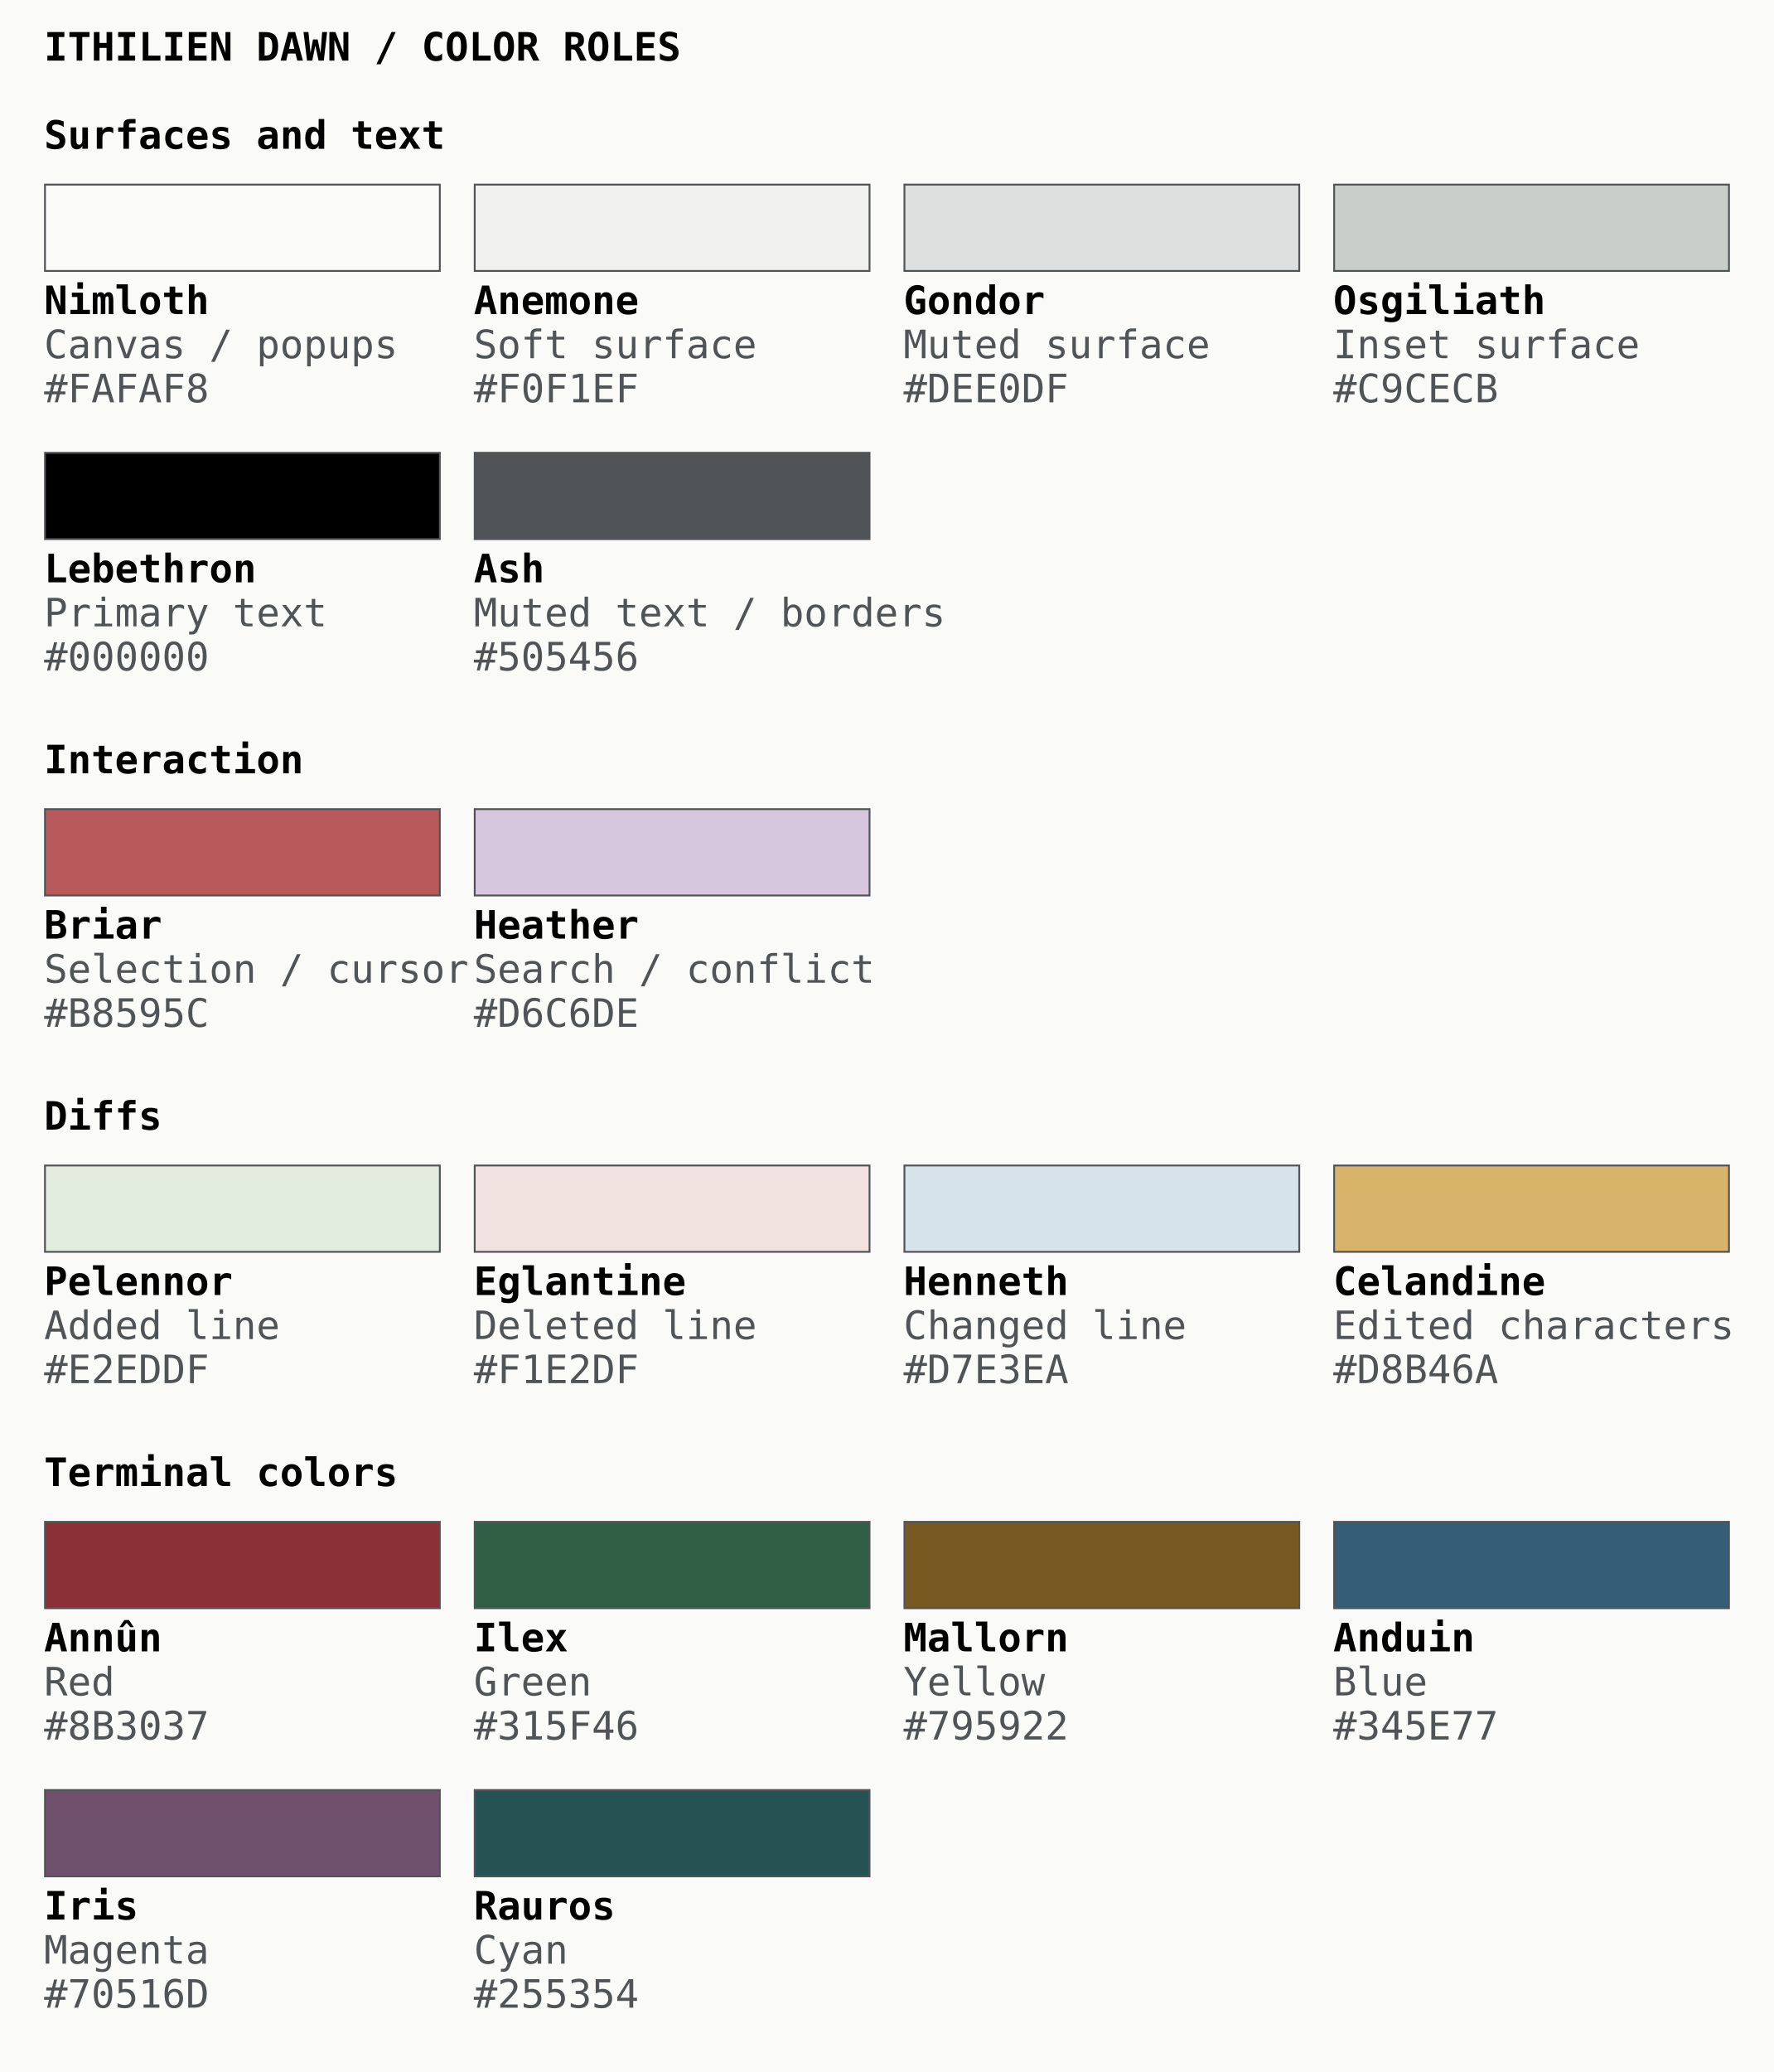
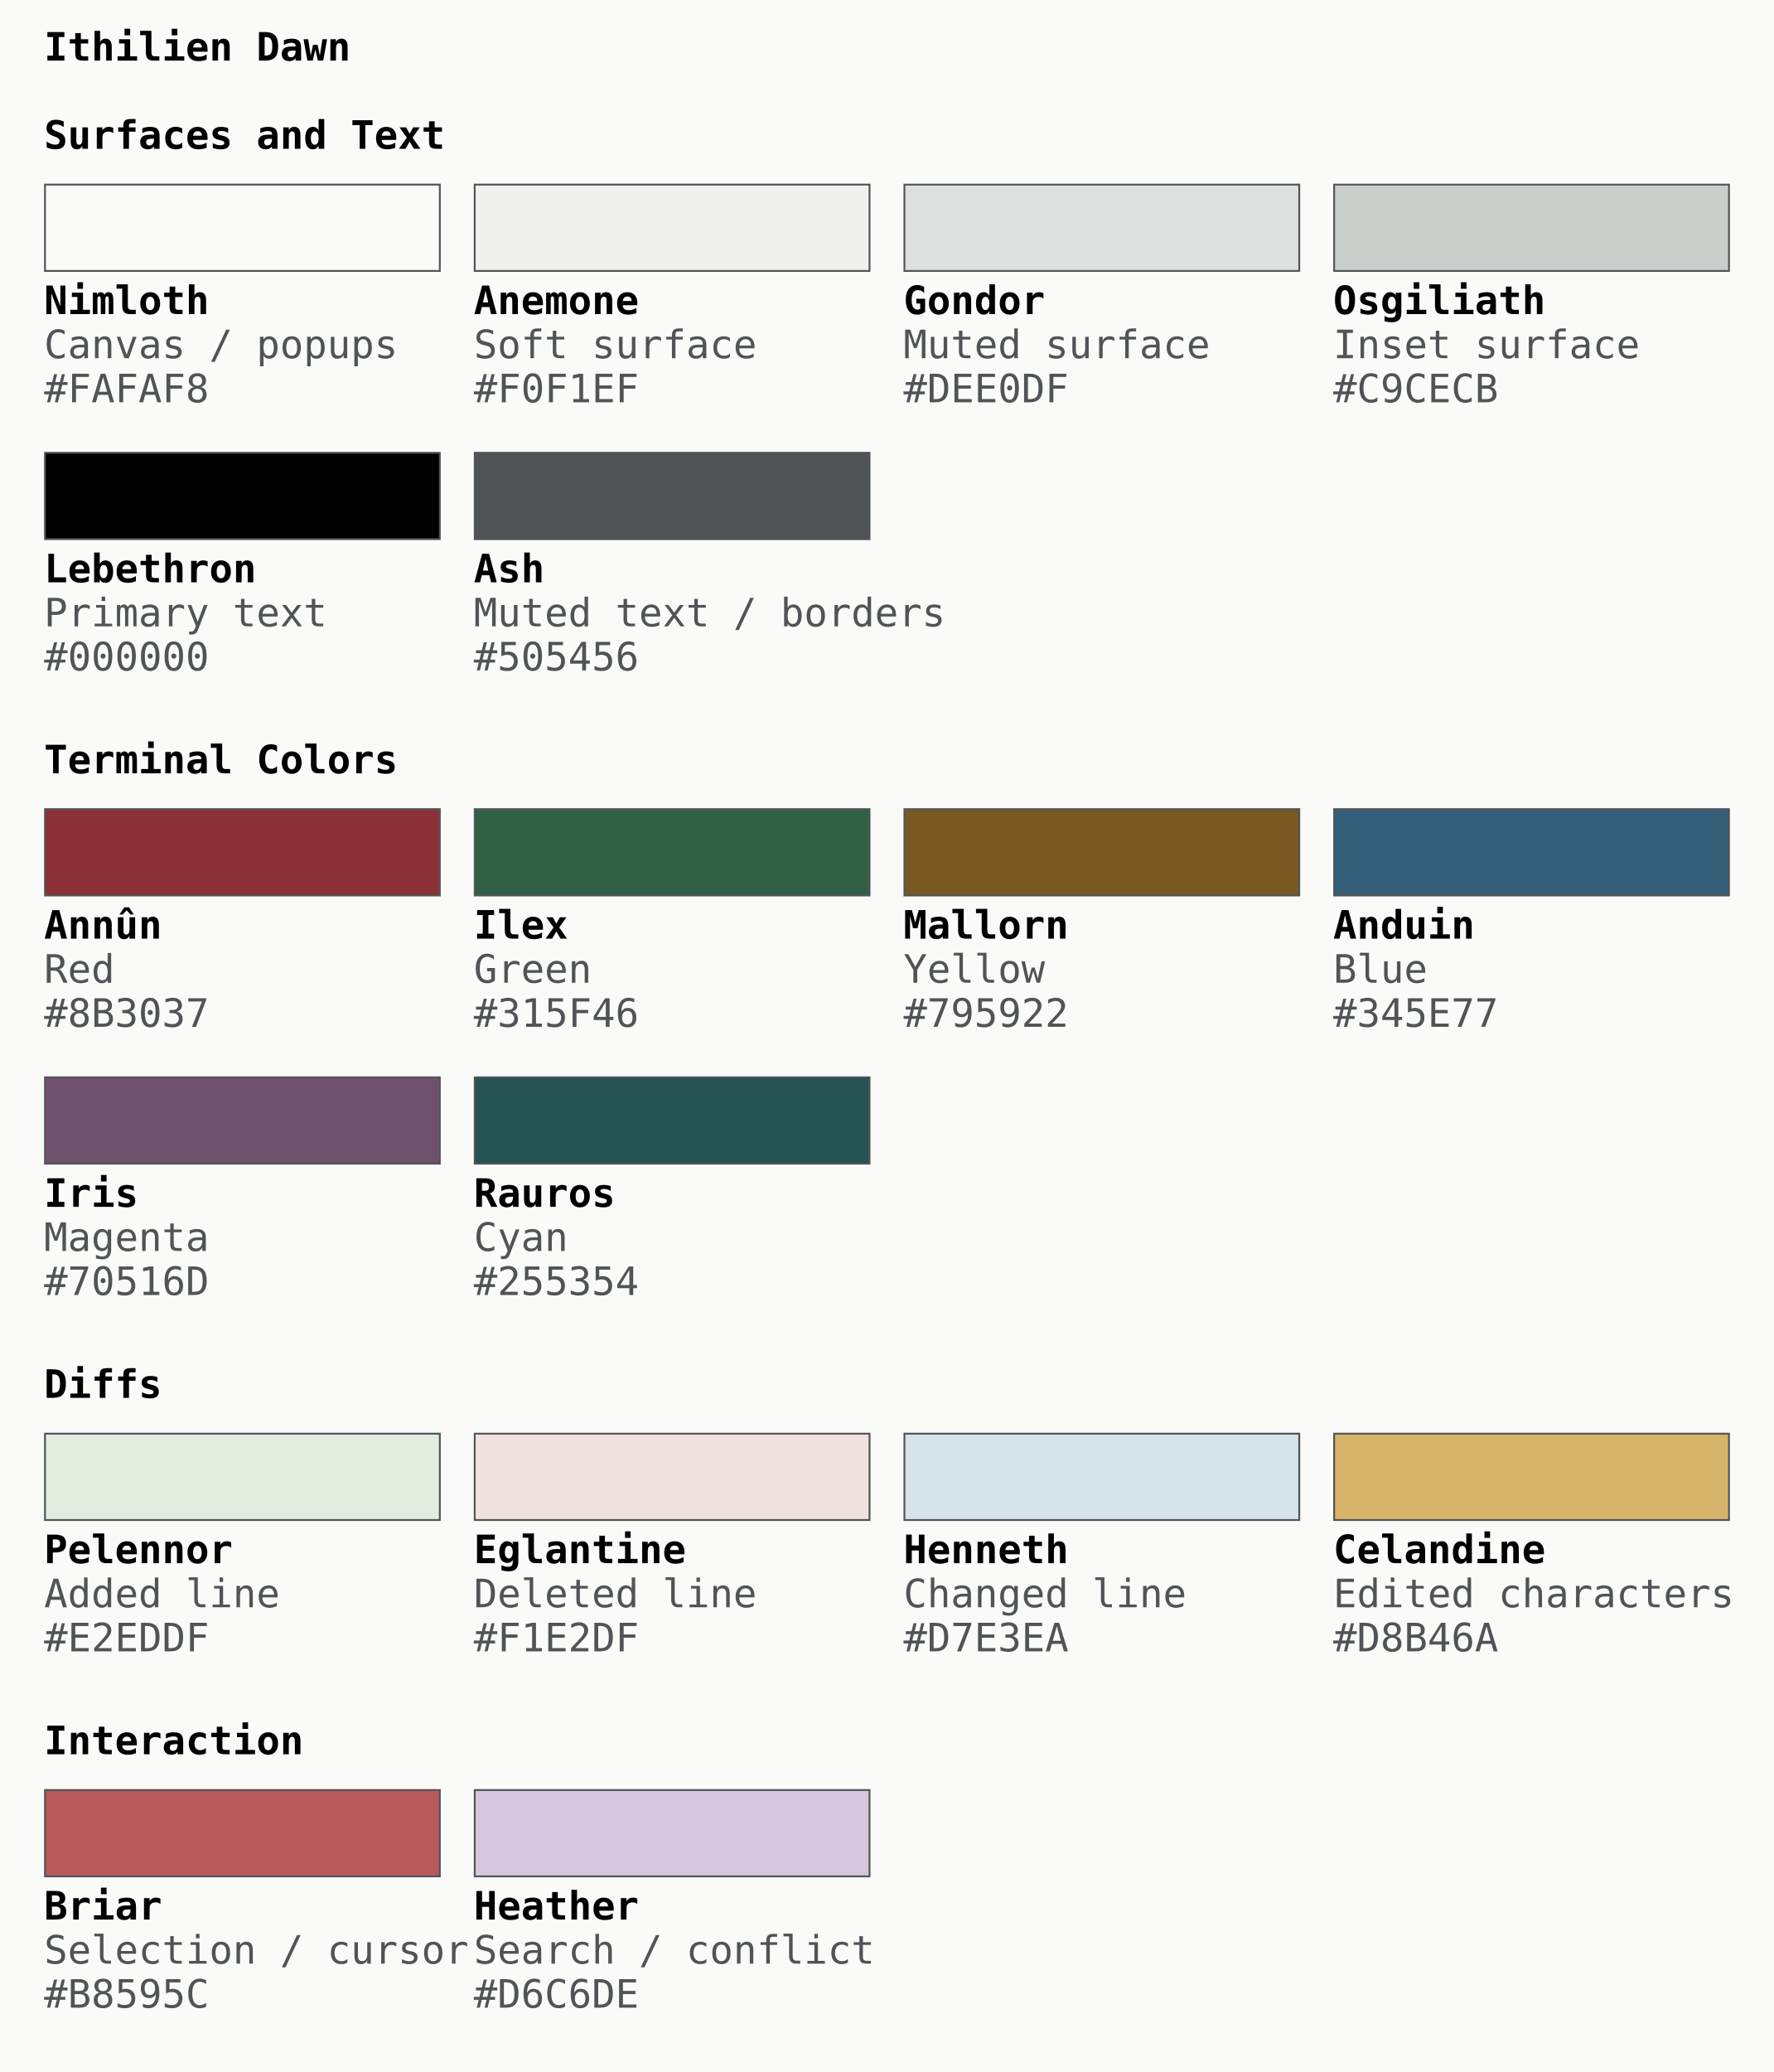
<svg xmlns="http://www.w3.org/2000/svg" xml:space="preserve" width="966" height="1128" viewBox="0 0 966 1128">
  <style>text{font-family:"Berkeley Mono Medium",monospace;font-size:16pt}</style>
  <rect x="0" y="0" width="966" height="1128" fill="#FAFAF8" />
-   <text x="24" y="33" fill="#000000" font-weight="700">ITHILIEN DAWN / COLOR ROLES</text>
-   <text x="24" y="81" fill="#000000" font-weight="700">Surfaces and text</text>
+   <text x="24" y="33" fill="#000000" font-weight="700">Ithilien Dawn</text>
+   <text x="24" y="81" fill="#000000" font-weight="700">Surfaces and Text</text>
  <rect x="24" y="100" width="216" height="48" fill="#505456" />
  <rect x="25" y="101" width="214" height="46" fill="#FAFAF8" />
  <text x="24" y="171" fill="#000000" font-weight="700">Nimloth</text>
  <text x="24" y="195" fill="#505456">Canvas / popups</text>
  <text x="24" y="219" fill="#505456">#FAFAF8</text>
  <rect x="258" y="100" width="216" height="48" fill="#505456" />
  <rect x="259" y="101" width="214" height="46" fill="#F0F1EF" />
  <text x="258" y="171" fill="#000000" font-weight="700">Anemone</text>
  <text x="258" y="195" fill="#505456">Soft surface</text>
  <text x="258" y="219" fill="#505456">#F0F1EF</text>
  <rect x="492" y="100" width="216" height="48" fill="#505456" />
  <rect x="493" y="101" width="214" height="46" fill="#DEE0DF" />
  <text x="492" y="171" fill="#000000" font-weight="700">Gondor</text>
  <text x="492" y="195" fill="#505456">Muted surface</text>
  <text x="492" y="219" fill="#505456">#DEE0DF</text>
  <rect x="726" y="100" width="216" height="48" fill="#505456" />
  <rect x="727" y="101" width="214" height="46" fill="#C9CECB" />
  <text x="726" y="171" fill="#000000" font-weight="700">Osgiliath</text>
  <text x="726" y="195" fill="#505456">Inset surface</text>
  <text x="726" y="219" fill="#505456">#C9CECB</text>
  <rect x="24" y="246" width="216" height="48" fill="#505456" />
  <rect x="25" y="247" width="214" height="46" fill="#000000" />
  <text x="24" y="317" fill="#000000" font-weight="700">Lebethron</text>
  <text x="24" y="341" fill="#505456">Primary text</text>
  <text x="24" y="365" fill="#505456">#000000</text>
  <rect x="258" y="246" width="216" height="48" fill="#505456" />
  <rect x="259" y="247" width="214" height="46" fill="#505456" />
  <text x="258" y="317" fill="#000000" font-weight="700">Ash</text>
  <text x="258" y="341" fill="#505456">Muted text / borders</text>
  <text x="258" y="365" fill="#505456">#505456</text>
-   <text x="24" y="421" fill="#000000" font-weight="700">Interaction</text>
+   <text x="24" y="421" fill="#000000" font-weight="700">Terminal Colors</text>
  <rect x="24" y="440" width="216" height="48" fill="#505456" />
-   <rect x="25" y="441" width="214" height="46" fill="#B8595C" />
-   <text x="24" y="511" fill="#000000" font-weight="700">Briar</text>
-   <text x="24" y="535" fill="#505456">Selection / cursor</text>
-   <text x="24" y="559" fill="#505456">#B8595C</text>
+   <rect x="25" y="441" width="214" height="46" fill="#8B3037" />
+   <text x="24" y="511" fill="#000000" font-weight="700">Annûn</text>
+   <text x="24" y="535" fill="#505456">Red</text>
+   <text x="24" y="559" fill="#505456">#8B3037</text>
  <rect x="258" y="440" width="216" height="48" fill="#505456" />
-   <rect x="259" y="441" width="214" height="46" fill="#D6C6DE" />
-   <text x="258" y="511" fill="#000000" font-weight="700">Heather</text>
-   <text x="258" y="535" fill="#505456">Search / conflict</text>
-   <text x="258" y="559" fill="#505456">#D6C6DE</text>
-   <text x="24" y="615" fill="#000000" font-weight="700">Diffs</text>
-   <rect x="24" y="634" width="216" height="48" fill="#505456" />
-   <rect x="25" y="635" width="214" height="46" fill="#E2EDDF" />
-   <text x="24" y="705" fill="#000000" font-weight="700">Pelennor</text>
-   <text x="24" y="729" fill="#505456">Added line</text>
-   <text x="24" y="753" fill="#505456">#E2EDDF</text>
-   <rect x="258" y="634" width="216" height="48" fill="#505456" />
-   <rect x="259" y="635" width="214" height="46" fill="#F1E2DF" />
-   <text x="258" y="705" fill="#000000" font-weight="700">Eglantine</text>
-   <text x="258" y="729" fill="#505456">Deleted line</text>
-   <text x="258" y="753" fill="#505456">#F1E2DF</text>
-   <rect x="492" y="634" width="216" height="48" fill="#505456" />
-   <rect x="493" y="635" width="214" height="46" fill="#D7E3EA" />
-   <text x="492" y="705" fill="#000000" font-weight="700">Henneth</text>
-   <text x="492" y="729" fill="#505456">Changed line</text>
-   <text x="492" y="753" fill="#505456">#D7E3EA</text>
-   <rect x="726" y="634" width="216" height="48" fill="#505456" />
-   <rect x="727" y="635" width="214" height="46" fill="#D8B46A" />
-   <text x="726" y="705" fill="#000000" font-weight="700">Celandine</text>
-   <text x="726" y="729" fill="#505456">Edited characters</text>
-   <text x="726" y="753" fill="#505456">#D8B46A</text>
-   <text x="24" y="809" fill="#000000" font-weight="700">Terminal colors</text>
-   <rect x="24" y="828" width="216" height="48" fill="#505456" />
-   <rect x="25" y="829" width="214" height="46" fill="#8B3037" />
-   <text x="24" y="899" fill="#000000" font-weight="700">Annûn</text>
-   <text x="24" y="923" fill="#505456">Red</text>
-   <text x="24" y="947" fill="#505456">#8B3037</text>
-   <rect x="258" y="828" width="216" height="48" fill="#505456" />
-   <rect x="259" y="829" width="214" height="46" fill="#315F46" />
-   <text x="258" y="899" fill="#000000" font-weight="700">Ilex</text>
-   <text x="258" y="923" fill="#505456">Green</text>
-   <text x="258" y="947" fill="#505456">#315F46</text>
-   <rect x="492" y="828" width="216" height="48" fill="#505456" />
-   <rect x="493" y="829" width="214" height="46" fill="#795922" />
-   <text x="492" y="899" fill="#000000" font-weight="700">Mallorn</text>
-   <text x="492" y="923" fill="#505456">Yellow</text>
-   <text x="492" y="947" fill="#505456">#795922</text>
-   <rect x="726" y="828" width="216" height="48" fill="#505456" />
-   <rect x="727" y="829" width="214" height="46" fill="#345E77" />
-   <text x="726" y="899" fill="#000000" font-weight="700">Anduin</text>
-   <text x="726" y="923" fill="#505456">Blue</text>
-   <text x="726" y="947" fill="#505456">#345E77</text>
+   <rect x="259" y="441" width="214" height="46" fill="#315F46" />
+   <text x="258" y="511" fill="#000000" font-weight="700">Ilex</text>
+   <text x="258" y="535" fill="#505456">Green</text>
+   <text x="258" y="559" fill="#505456">#315F46</text>
+   <rect x="492" y="440" width="216" height="48" fill="#505456" />
+   <rect x="493" y="441" width="214" height="46" fill="#795922" />
+   <text x="492" y="511" fill="#000000" font-weight="700">Mallorn</text>
+   <text x="492" y="535" fill="#505456">Yellow</text>
+   <text x="492" y="559" fill="#505456">#795922</text>
+   <rect x="726" y="440" width="216" height="48" fill="#505456" />
+   <rect x="727" y="441" width="214" height="46" fill="#345E77" />
+   <text x="726" y="511" fill="#000000" font-weight="700">Anduin</text>
+   <text x="726" y="535" fill="#505456">Blue</text>
+   <text x="726" y="559" fill="#505456">#345E77</text>
+   <rect x="24" y="586" width="216" height="48" fill="#505456" />
+   <rect x="25" y="587" width="214" height="46" fill="#70516D" />
+   <text x="24" y="657" fill="#000000" font-weight="700">Iris</text>
+   <text x="24" y="681" fill="#505456">Magenta</text>
+   <text x="24" y="705" fill="#505456">#70516D</text>
+   <rect x="258" y="586" width="216" height="48" fill="#505456" />
+   <rect x="259" y="587" width="214" height="46" fill="#255354" />
+   <text x="258" y="657" fill="#000000" font-weight="700">Rauros</text>
+   <text x="258" y="681" fill="#505456">Cyan</text>
+   <text x="258" y="705" fill="#505456">#255354</text>
+   <text x="24" y="761" fill="#000000" font-weight="700">Diffs</text>
+   <rect x="24" y="780" width="216" height="48" fill="#505456" />
+   <rect x="25" y="781" width="214" height="46" fill="#E2EDDF" />
+   <text x="24" y="851" fill="#000000" font-weight="700">Pelennor</text>
+   <text x="24" y="875" fill="#505456">Added line</text>
+   <text x="24" y="899" fill="#505456">#E2EDDF</text>
+   <rect x="258" y="780" width="216" height="48" fill="#505456" />
+   <rect x="259" y="781" width="214" height="46" fill="#F1E2DF" />
+   <text x="258" y="851" fill="#000000" font-weight="700">Eglantine</text>
+   <text x="258" y="875" fill="#505456">Deleted line</text>
+   <text x="258" y="899" fill="#505456">#F1E2DF</text>
+   <rect x="492" y="780" width="216" height="48" fill="#505456" />
+   <rect x="493" y="781" width="214" height="46" fill="#D7E3EA" />
+   <text x="492" y="851" fill="#000000" font-weight="700">Henneth</text>
+   <text x="492" y="875" fill="#505456">Changed line</text>
+   <text x="492" y="899" fill="#505456">#D7E3EA</text>
+   <rect x="726" y="780" width="216" height="48" fill="#505456" />
+   <rect x="727" y="781" width="214" height="46" fill="#D8B46A" />
+   <text x="726" y="851" fill="#000000" font-weight="700">Celandine</text>
+   <text x="726" y="875" fill="#505456">Edited characters</text>
+   <text x="726" y="899" fill="#505456">#D8B46A</text>
+   <text x="24" y="955" fill="#000000" font-weight="700">Interaction</text>
  <rect x="24" y="974" width="216" height="48" fill="#505456" />
-   <rect x="25" y="975" width="214" height="46" fill="#70516D" />
-   <text x="24" y="1045" fill="#000000" font-weight="700">Iris</text>
-   <text x="24" y="1069" fill="#505456">Magenta</text>
-   <text x="24" y="1093" fill="#505456">#70516D</text>
+   <rect x="25" y="975" width="214" height="46" fill="#B8595C" />
+   <text x="24" y="1045" fill="#000000" font-weight="700">Briar</text>
+   <text x="24" y="1069" fill="#505456">Selection / cursor</text>
+   <text x="24" y="1093" fill="#505456">#B8595C</text>
  <rect x="258" y="974" width="216" height="48" fill="#505456" />
-   <rect x="259" y="975" width="214" height="46" fill="#255354" />
-   <text x="258" y="1045" fill="#000000" font-weight="700">Rauros</text>
-   <text x="258" y="1069" fill="#505456">Cyan</text>
-   <text x="258" y="1093" fill="#505456">#255354</text>
+   <rect x="259" y="975" width="214" height="46" fill="#D6C6DE" />
+   <text x="258" y="1045" fill="#000000" font-weight="700">Heather</text>
+   <text x="258" y="1069" fill="#505456">Search / conflict</text>
+   <text x="258" y="1093" fill="#505456">#D6C6DE</text>
</svg>
